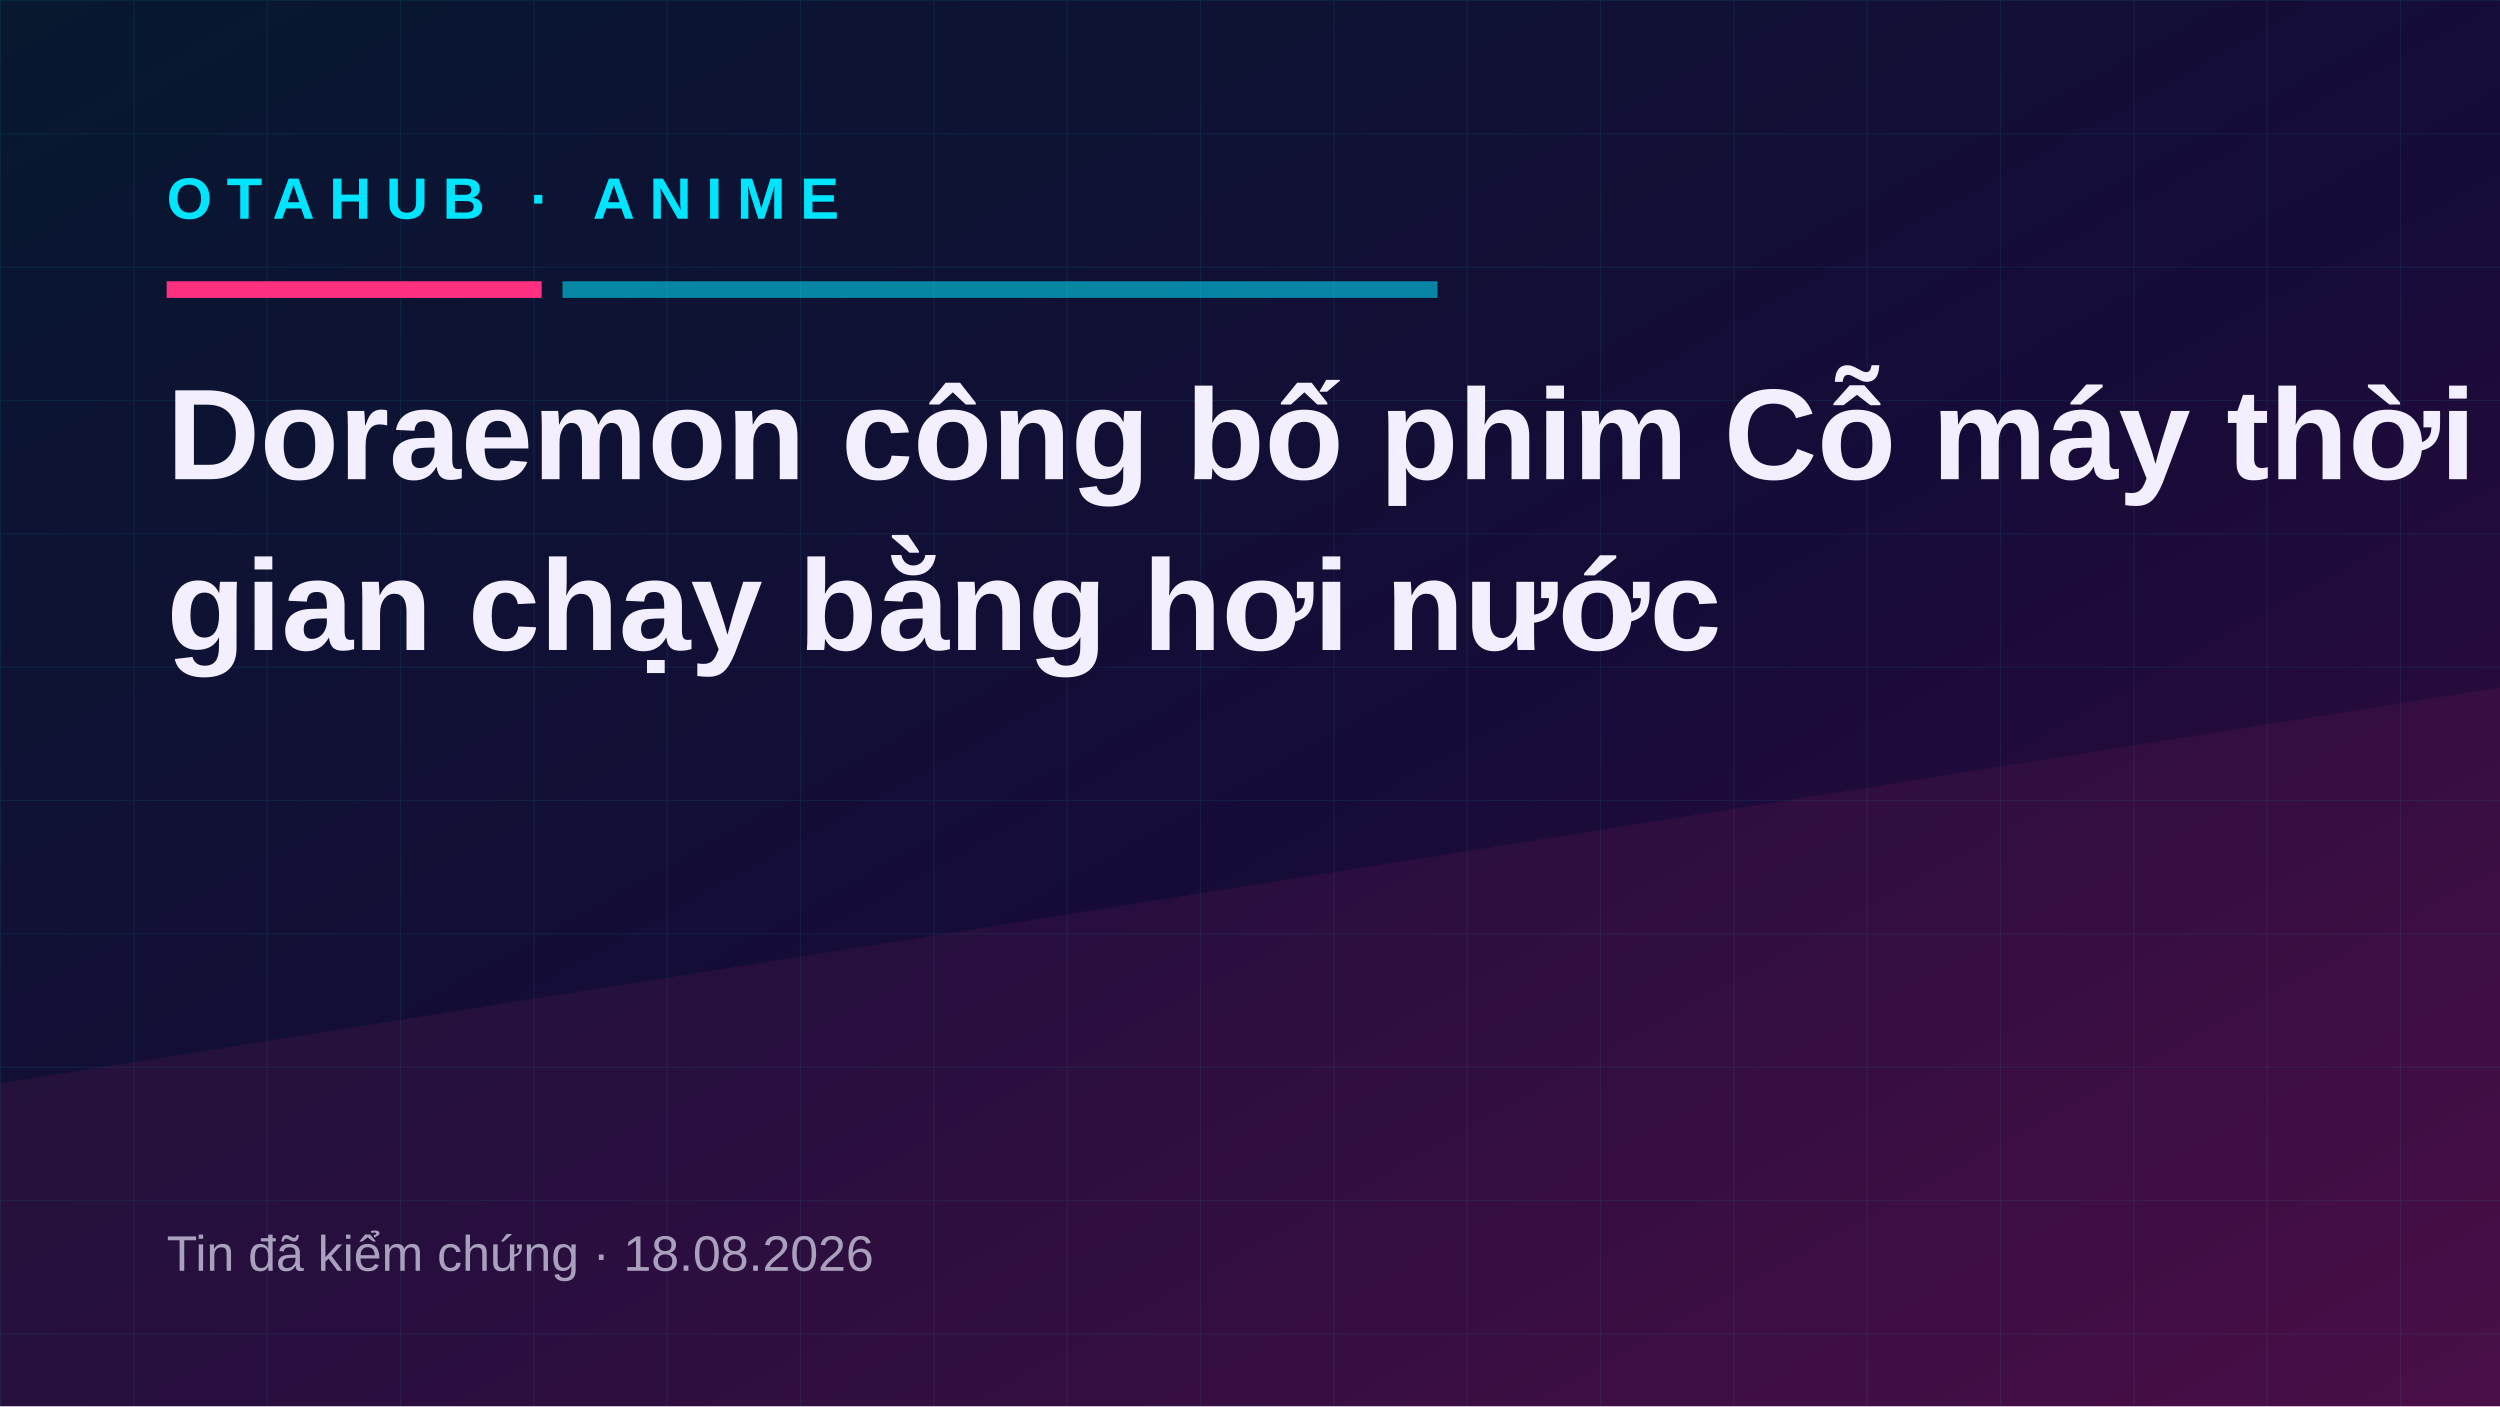
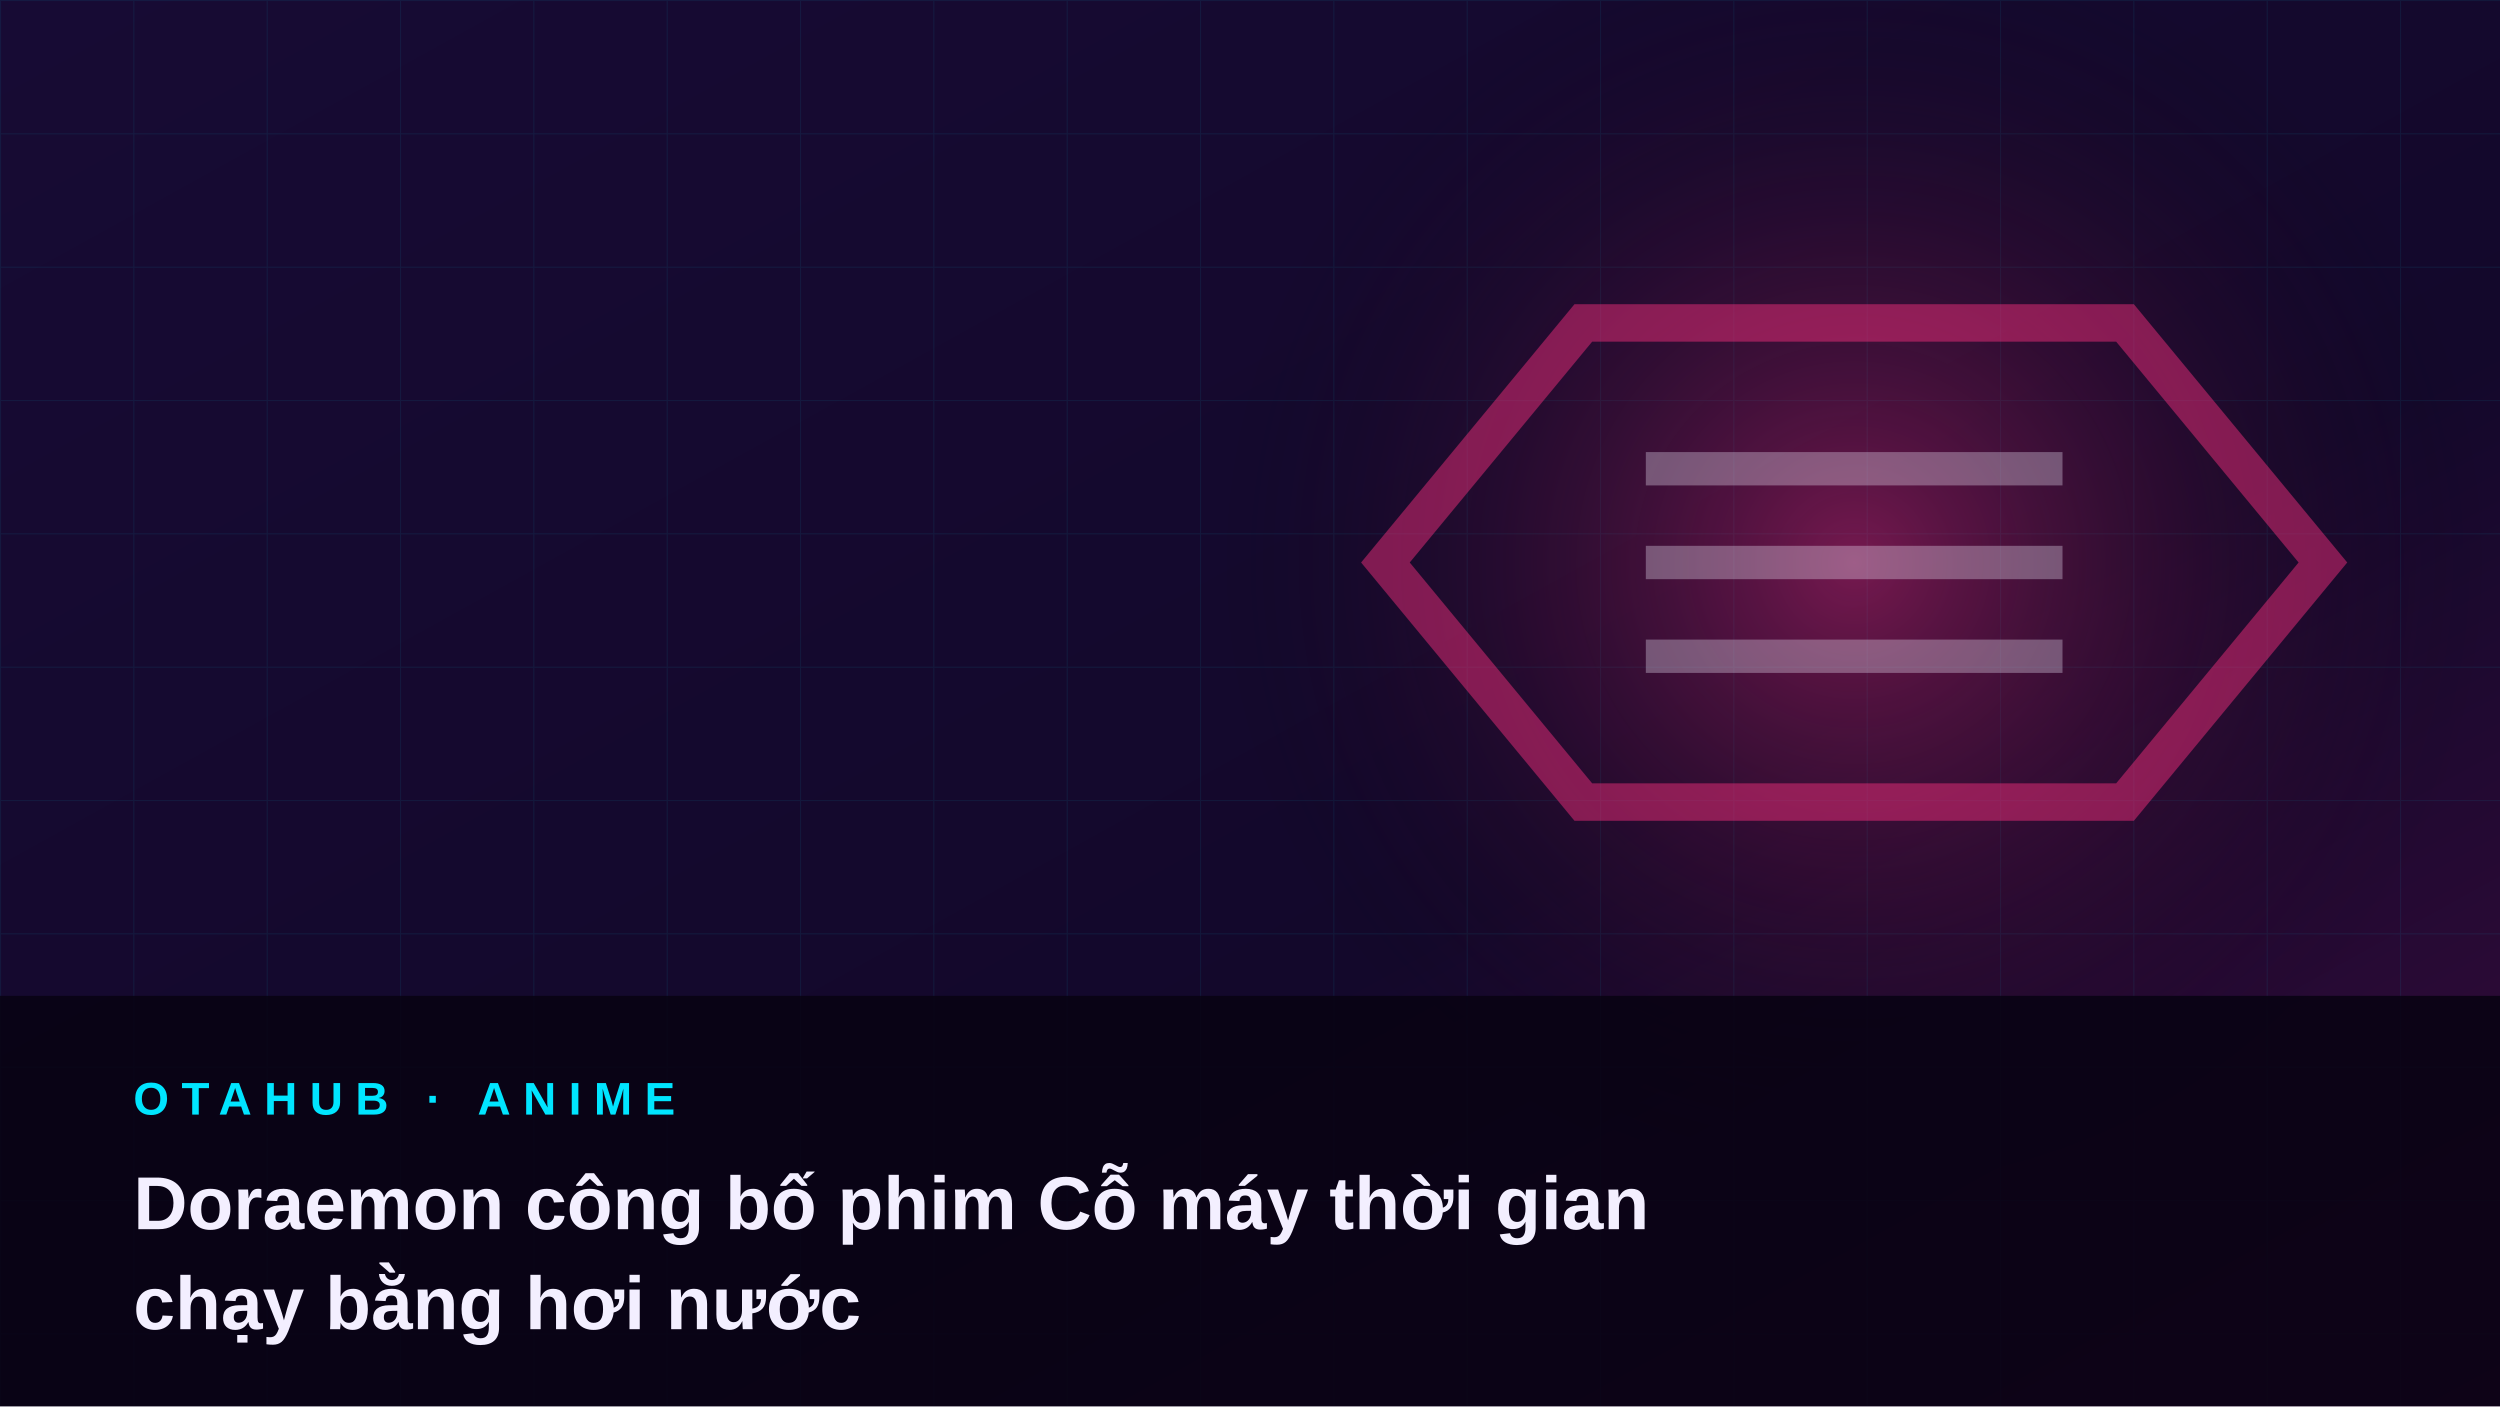
<svg xmlns="http://www.w3.org/2000/svg" width="1200" height="675" viewBox="0 0 1200 675">
  <defs>
    <linearGradient id="g" x2="1" y2="1">
-       <stop stop-color="#07182f" />
-       <stop offset=".55" stop-color="#160b38" />
-       <stop offset="1" stop-color="#3a0b42" />
+       <stop stop-color="#170b34" />
+       <stop offset=".62" stop-color="#13082b" />
+       <stop offset="1" stop-color="#390b3c" />
    </linearGradient>
+     <radialGradient id="r">
+       <stop stop-color="#ff3080" stop-opacity=".42" />
+       <stop offset="1" stop-color="#000" stop-opacity="0" />
+     </radialGradient>
    <pattern id="p" width="64" height="64" patternUnits="userSpaceOnUse">
-       <path d="M64 0H0V64" fill="none" stroke="#00e5ff" stroke-opacity=".08" />
+       <path d="M64 0H0V64" fill="none" stroke="#00e5ff" stroke-opacity=".07" />
    </pattern>
  </defs>
  <rect width="1200" height="675" fill="url(#g)" />
  <rect width="1200" height="675" fill="url(#p)" />
-   <path d="M0 520L1200 330V675H0Z" fill="#ff3080" opacity=".08" />
-   <text x="80" y="105" fill="#00e5ff" font-family="Arial,sans-serif" font-size="28" font-weight="700" letter-spacing="7">OTAHUB · ANIME</text>
-   <text x="80" y="230" fill="#f3efff" font-family="Arial,sans-serif" font-size="62" font-weight="800">Doraemon công bố phim Cỗ máy thời</text>
-   <text x="80" y="312" fill="#f3efff" font-family="Arial,sans-serif" font-size="62" font-weight="800">gian chạy bằng hơi nước</text>
-   <text x="80" y="610" fill="#a9a0bd" font-family="Arial,sans-serif" font-size="24">Tin đã kiểm chứng · 18.08.2026</text>
-   <rect x="80" y="135" width="180" height="8" fill="#ff3080" />
-   <rect x="270" y="135" width="420" height="8" fill="#00e5ff" opacity=".55" />
+   <circle cx="890" cy="270" r="310" fill="url(#r)" />
+   <path d="M760 155h260l95 115-95 115H760L665 270z" fill="none" stroke="#ff3080" stroke-width="18" opacity=".45" />
+   <path d="M790 225h200M790 270h200M790 315h200" stroke="#f3efff" stroke-width="16" opacity=".32" />
+   <rect x="0" y="478" width="1200" height="197" fill="#080313" fill-opacity=".88" />
+   <text x="64" y="535" fill="#00e5ff" font-family="Arial,sans-serif" font-size="22" font-weight="700" letter-spacing="6">OTAHUB · ANIME</text>
+   <text x="64" y="590" fill="#f3efff" font-family="Arial,sans-serif" font-size="36" font-weight="800">Doraemon công bố phim Cỗ máy thời gian</text>
+   <text x="64" y="638" fill="#f3efff" font-family="Arial,sans-serif" font-size="36" font-weight="800">chạy bằng hơi nước</text>
</svg>
